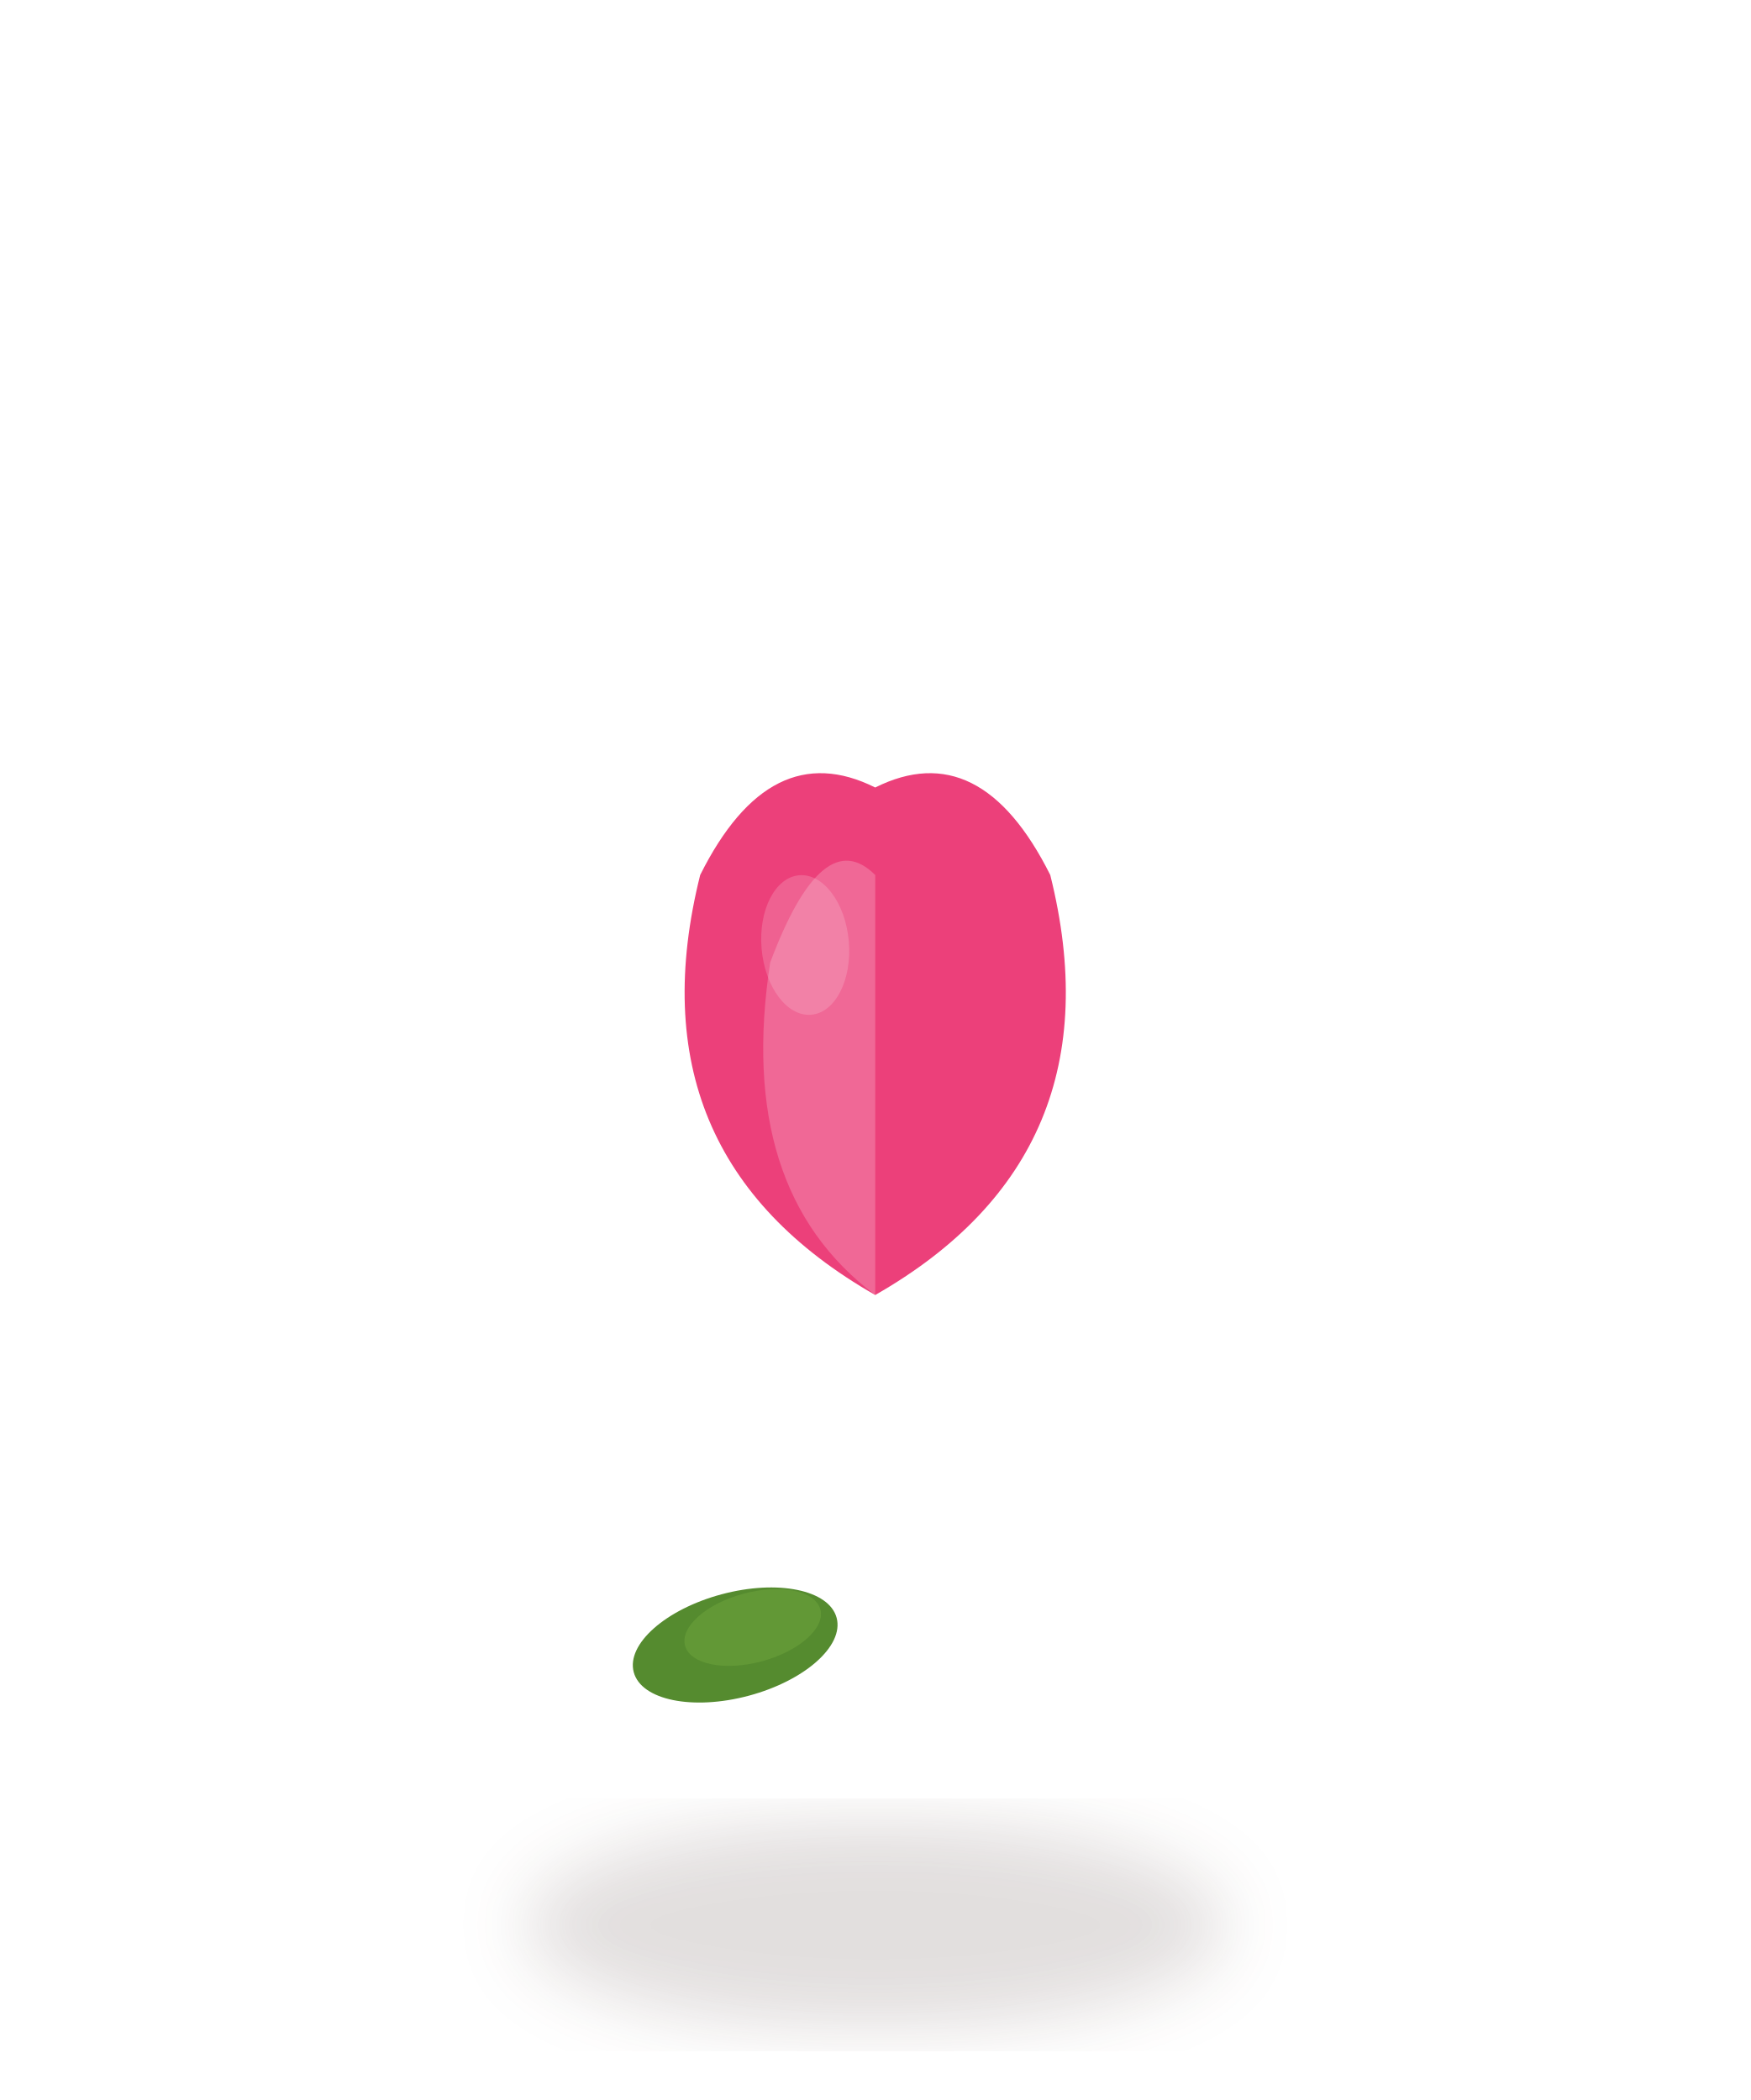
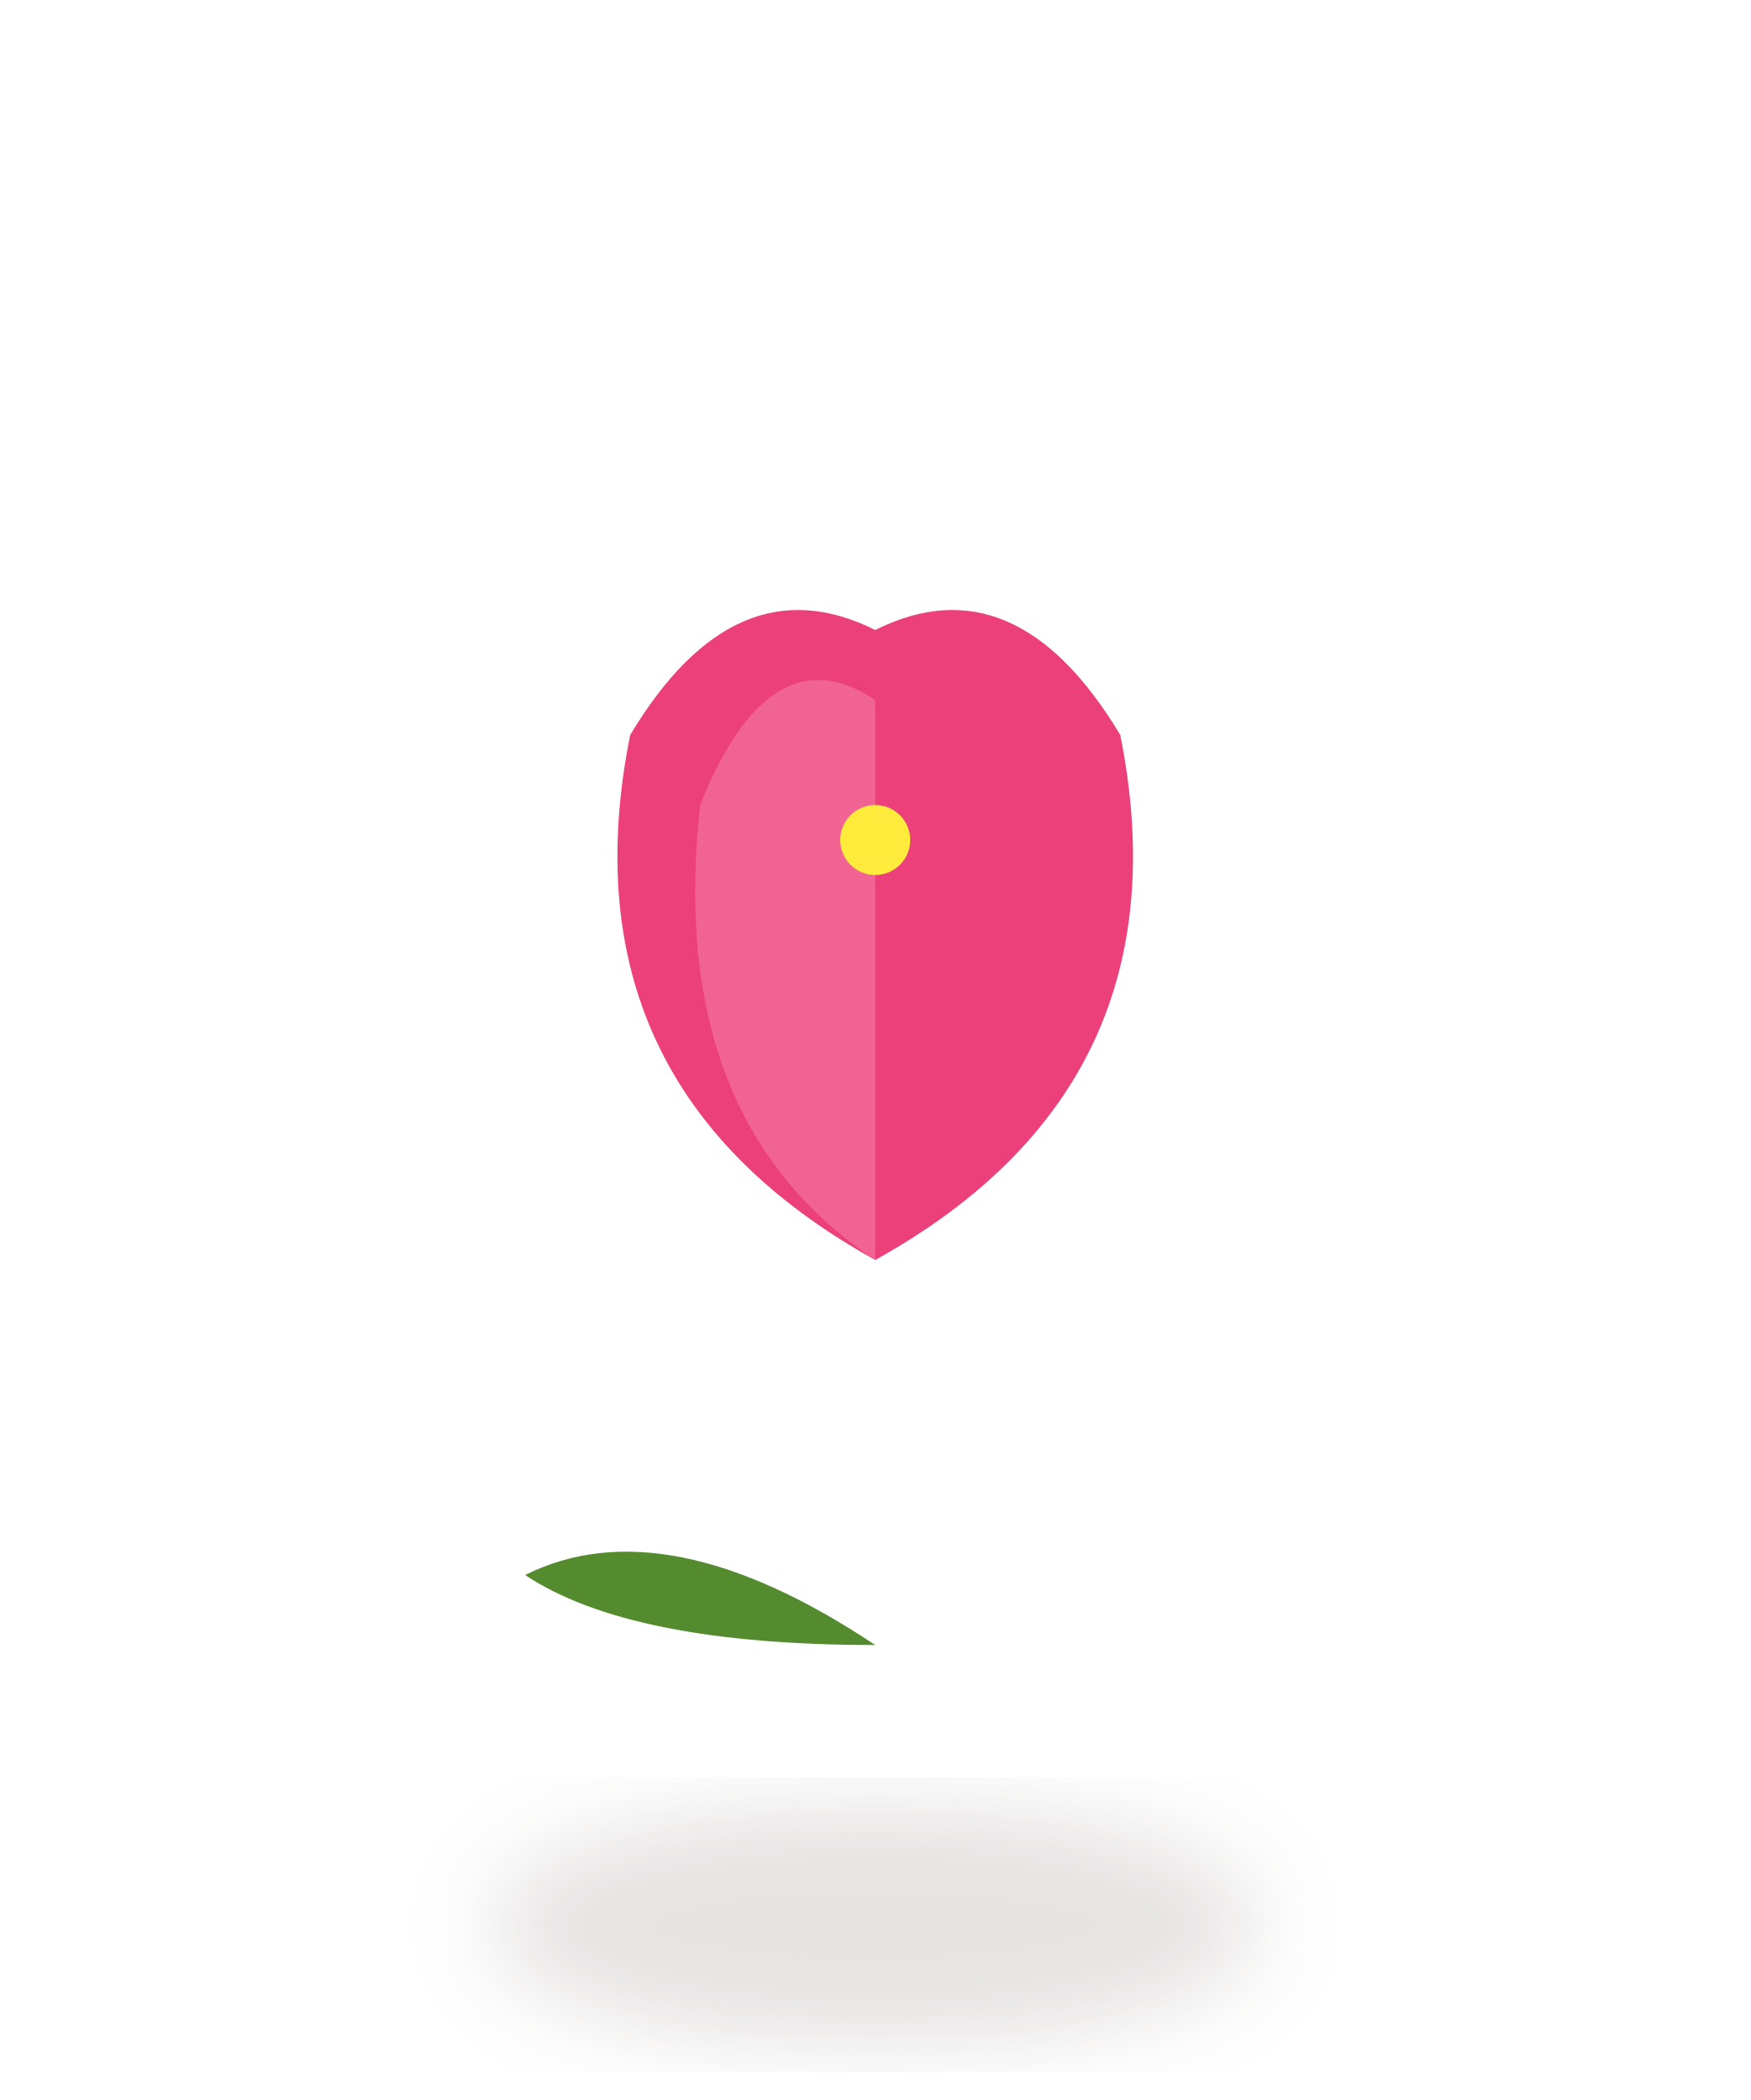
<svg xmlns="http://www.w3.org/2000/svg" viewBox="0 0 100 120">
  <defs>
-     <linearGradient id="stG" x1="0" y1="0" x2="1" y2="0">
+     <linearGradient id="sG" x1="0" y1="0" x2="1" y2="0">
      <stop offset="0%" stop-color="#33691E" />
-       <stop offset="50%" stop-color="#689F38" />
+       <stop offset="50%" stop-color="#558B2F" />
      <stop offset="100%" stop-color="#33691E" />
    </linearGradient>
-     <filter id="sh">
-       <feGaussianBlur stdDeviation="2" />
+     <filter id="s">
+       <feGaussianBlur stdDeviation="2.5" />
    </filter>
  </defs>
-   <ellipse cx="50" cy="110" rx="20" ry="6" fill="#3E2723" opacity="0.15" filter="url(#sh)" />
-   <path d="M50 108 Q50 92 50 74" stroke="url(#stG)" stroke-width="3.5" fill="none" stroke-linecap="round" />
-   <ellipse cx="42" cy="94" rx="6" ry="3" fill="#558B2F" transform="rotate(-15 42 94)" />
-   <ellipse cx="43" cy="93" rx="4" ry="2" fill="#7CB342" opacity="0.35" transform="rotate(-15 43 93)" />
-   <path d="M50 74 Q36 66 40 50 Q44 42 50 45 Q56 42 60 50 Q64 66 50 74Z" fill="#EC407A" />
-   <path d="M50 74 Q42 68 44 55 Q47 47 50 50 Q50 62 50 74Z" fill="#F48FB1" opacity="0.5" />
-   <ellipse cx="46" cy="54" rx="2.5" ry="4" fill="#FCE4EC" opacity="0.2" transform="rotate(-5 46 54)" />
+   <ellipse cx="50" cy="110" rx="22" ry="7" fill="#3E2723" opacity="0.13" filter="url(#s)" />
+   <path d="M50 108 Q50 92 50 72" stroke="url(#sG)" stroke-width="4.5" fill="none" stroke-linecap="round" />
+   <path d="M50 94 Q38 86 30 90 Q36 94 50 94Z" fill="#558B2F" />
+   <path d="M50 72 Q32 62 36 42 Q42 32 50 36 Q58 32 64 42 Q68 62 50 72Z" fill="#EC407A" />
+   <path d="M50 72 Q38 64 40 46 Q44 36 50 40 Q50 55 50 72Z" fill="#F48FB1" opacity="0.45" />
+   <circle cx="50" cy="48" r="2" fill="#FFEB3B" />
</svg>
